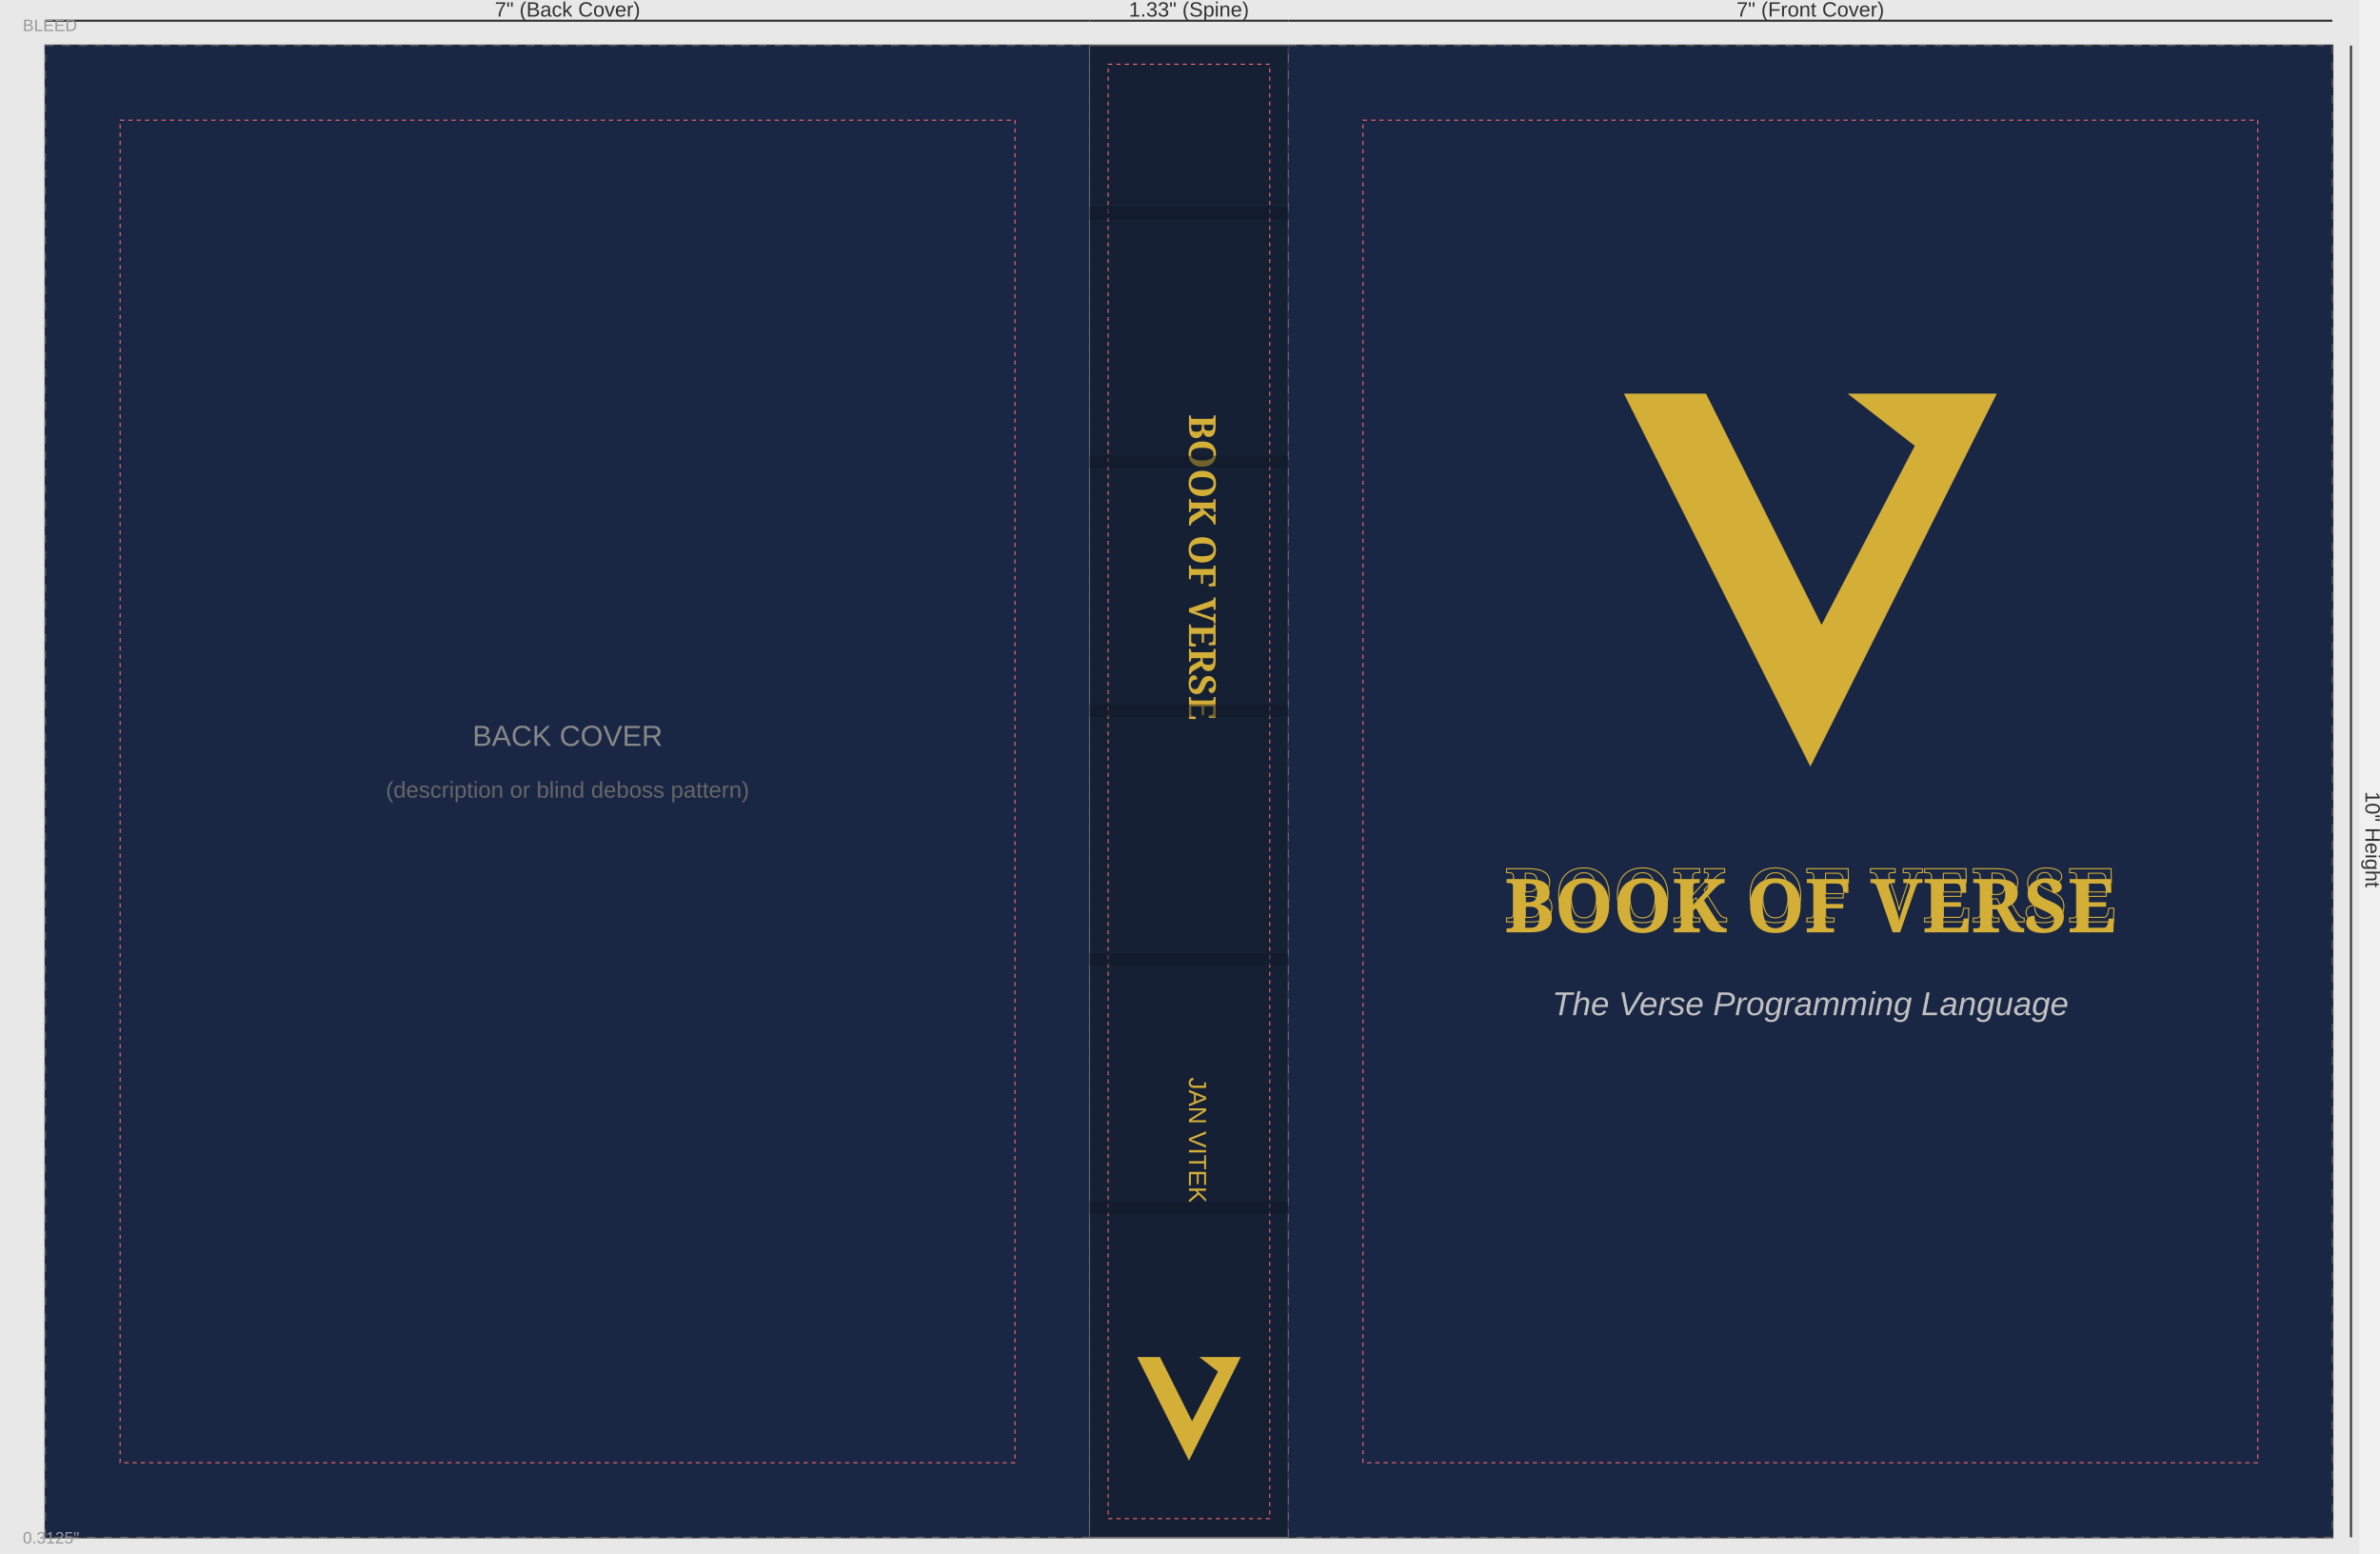
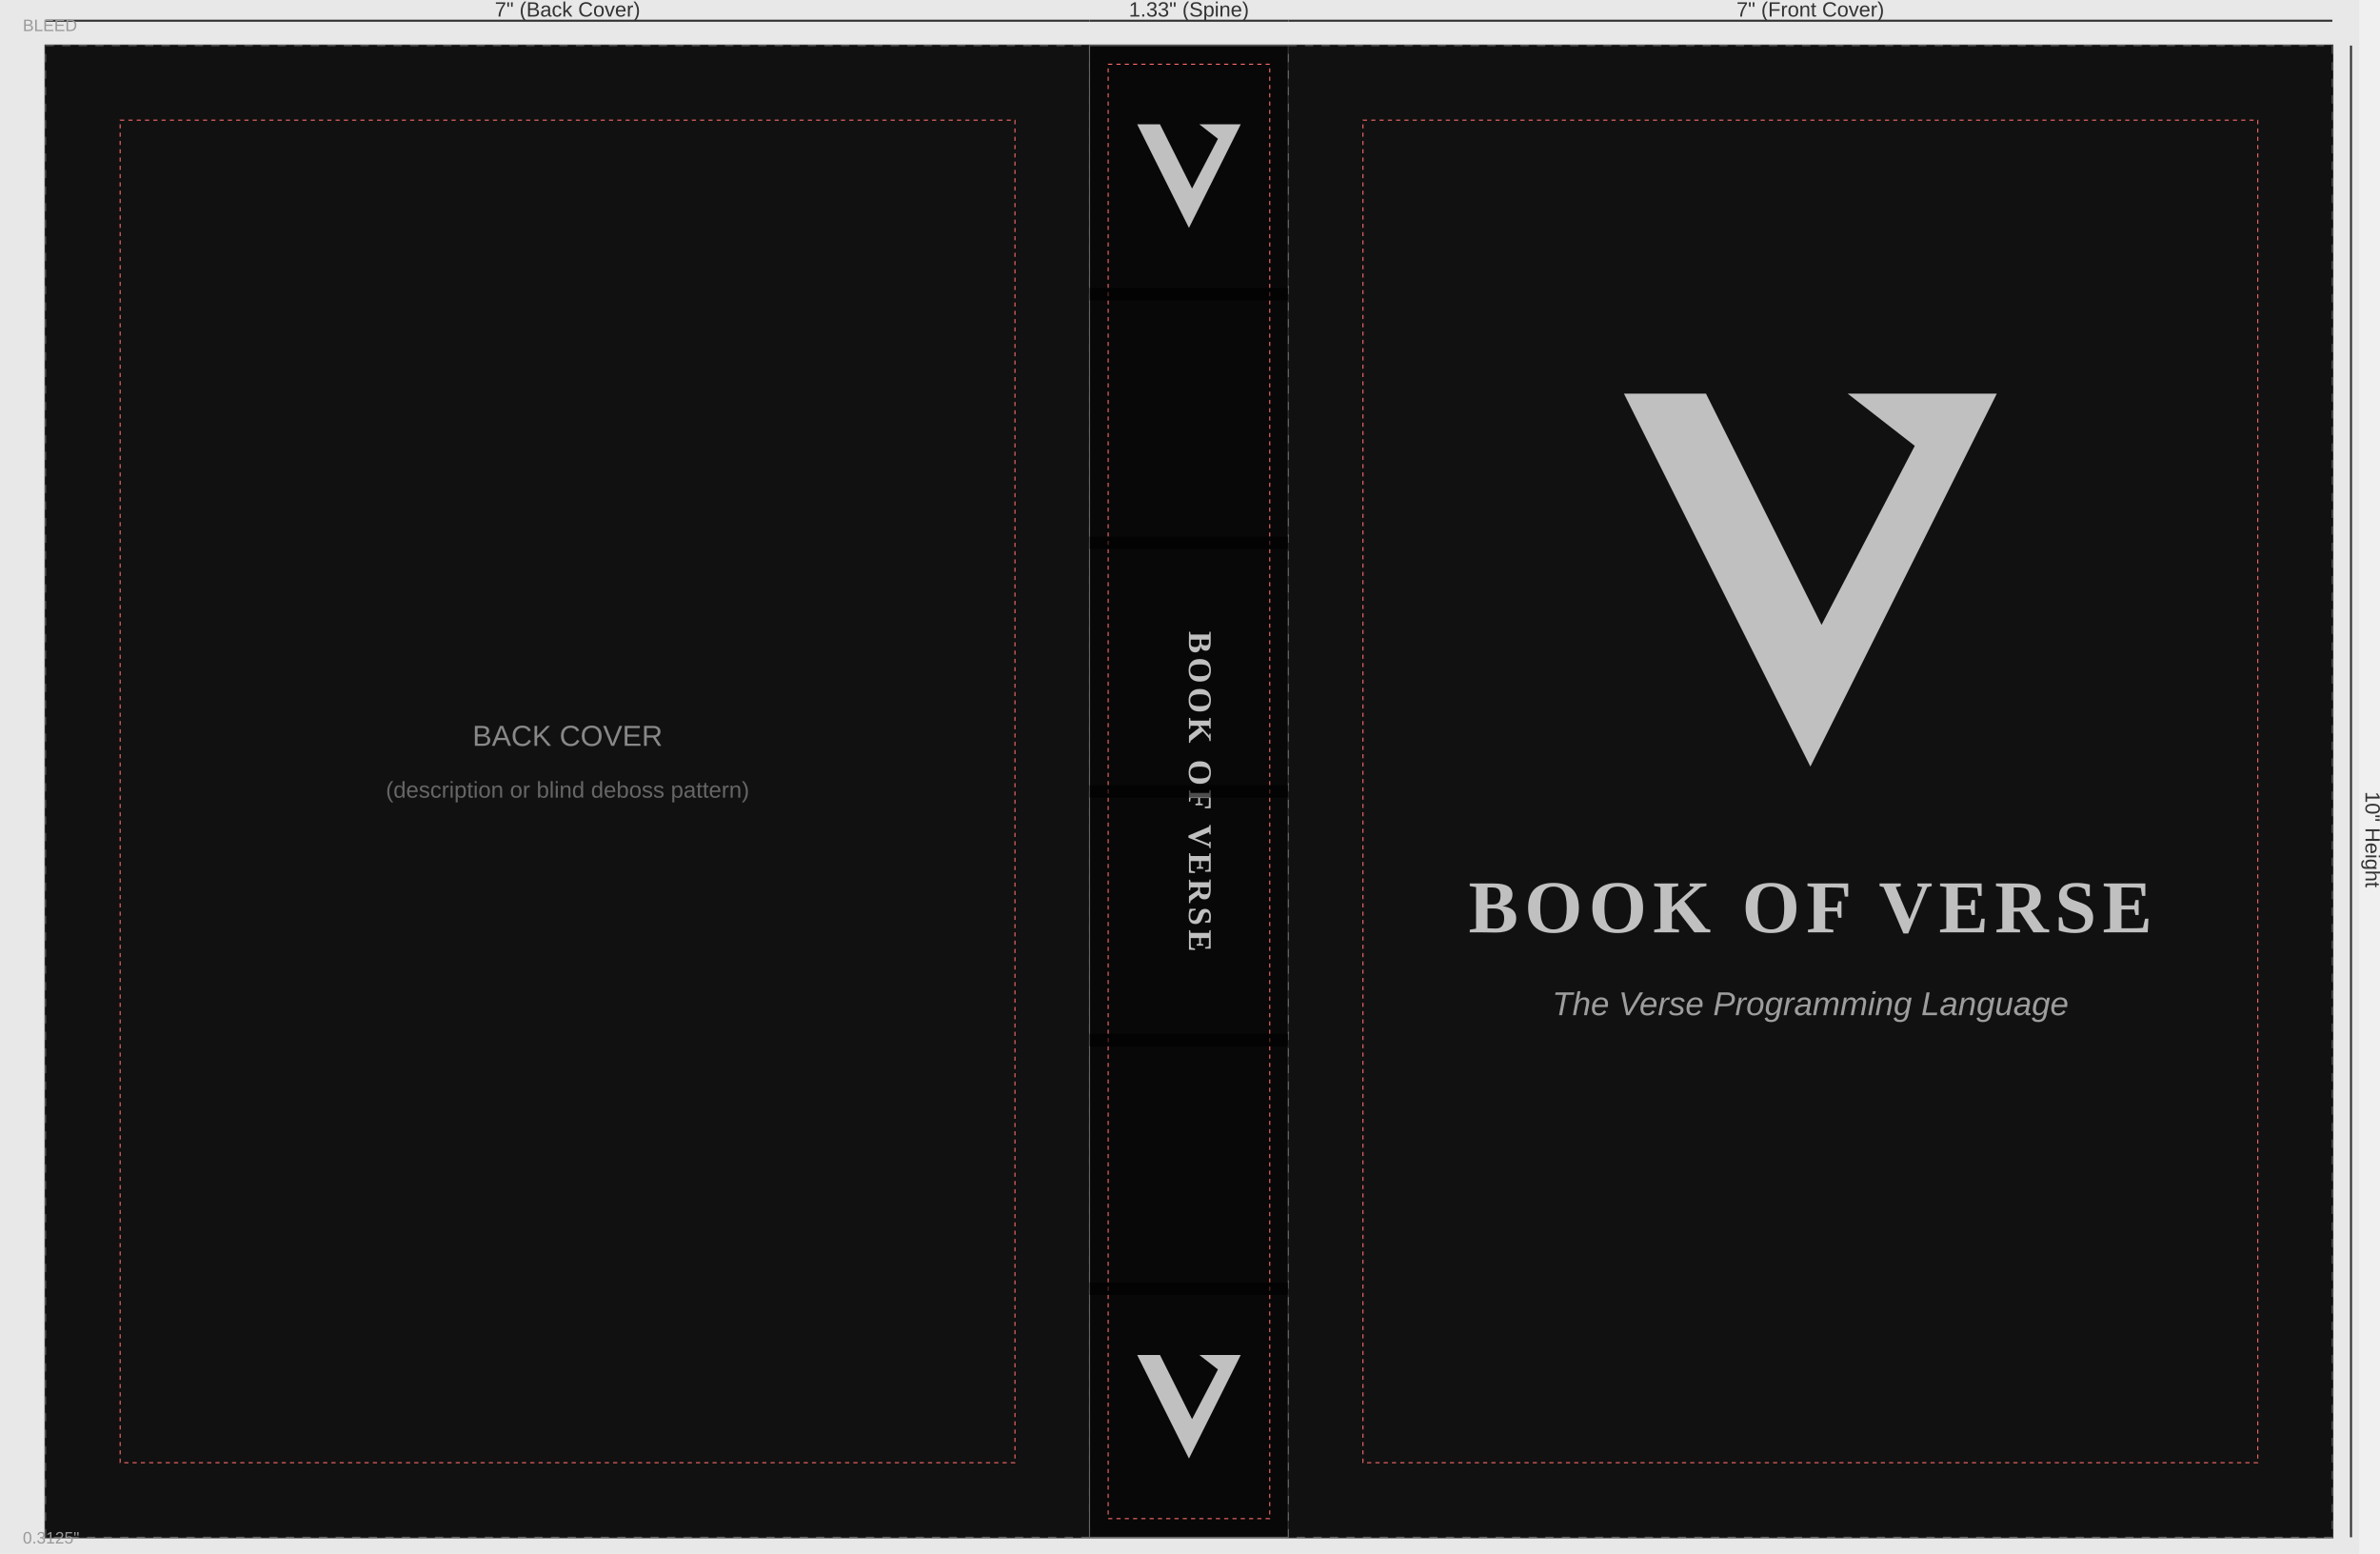
<svg xmlns="http://www.w3.org/2000/svg" viewBox="0 0 1149 750" width="1149" height="750">
  <rect x="0" y="0" width="1139" height="750" fill="#e8e8e8" />
-   <rect x="22" y="22" width="1104" height="720" fill="#1a2744" stroke="#333" stroke-width="1" />
-   <rect x="22" y="22" width="504" height="720" fill="#1a2744" stroke="#666" stroke-width="0.5" stroke-dasharray="4,4" />
-   <rect x="526" y="22" width="96" height="720" fill="#152035" stroke="#666" stroke-width="0.5" />
-   <rect x="622" y="22" width="504" height="720" fill="#1a2744" stroke="#666" stroke-width="0.5" stroke-dasharray="4,4" />
+   <rect x="22" y="22" width="1104" height="720" fill="#111111" stroke="#333" stroke-width="1" />
+   <rect x="22" y="22" width="504" height="720" fill="#111111" stroke="#666" stroke-width="0.5" stroke-dasharray="4,4" />
+   <rect x="526" y="22" width="96" height="720" fill="#080808" stroke="#666" stroke-width="0.5" />
+   <rect x="622" y="22" width="504" height="720" fill="#111111" stroke="#666" stroke-width="0.5" stroke-dasharray="4,4" />
  <rect x="58" y="58" width="432" height="648" fill="none" stroke="#ff6b6b" stroke-width="0.5" stroke-dasharray="2,2" />
  <rect x="658" y="58" width="432" height="648" fill="none" stroke="#ff6b6b" stroke-width="0.5" stroke-dasharray="2,2" />
  <rect x="535" y="31" width="78" height="702" fill="none" stroke="#ff6b6b" stroke-width="0.5" stroke-dasharray="2,2" />
  <g transform="translate(784, 190) scale(1.8)">
-     <path d="M 0,0 L 22,0 L 53,62 L 78,14 L 60,0 L 100,0 L 50,100 Z" fill="#d4af37" />
+     <path d="M 0,0 L 22,0 L 53,62 L 78,14 L 60,0 L 100,0 L 50,100 Z" fill="#c0c0c0" />
  </g>
-   <text x="874" y="450" text-anchor="middle" fill="#d4af37" font-family="Georgia, serif" font-size="36" font-weight="bold">BOOK OF VERSE</text>
-   <text x="874" y="445" text-anchor="middle" fill="none" stroke="#d4af37" stroke-width="0.5" font-family="Georgia, serif" font-size="36" font-weight="bold">BOOK OF VERSE</text>
-   <text x="874" y="490" text-anchor="middle" fill="#c0c0c0" font-family="Arial, sans-serif" font-size="16" font-style="italic">The Verse Programming Language</text>
-   <g transform="translate(574, 200)">
-     <text transform="rotate(90)" x="0" y="0" fill="#d4af37" font-family="Georgia, serif" font-size="18" font-weight="bold">BOOK OF VERSE</text>
+   <text x="874" y="450" text-anchor="middle" fill="#c0c0c0" font-family="Georgia, 'Times New Roman', serif" font-size="36" font-weight="bold" letter-spacing="3">BOOK OF VERSE</text>
+   <text x="874" y="490" text-anchor="middle" fill="#c0c0c0" opacity="0.8" font-family="Arial, Helvetica, sans-serif" font-size="16" font-style="italic">The Verse Programming Language</text>
+   <g transform="translate(549, 60) scale(0.5)">
+     <path d="M 0,0 L 22,0 L 53,62 L 78,14 L 60,0 L 100,0 L 50,100 Z" fill="#c0c0c0" />
  </g>
-   <g transform="translate(574, 520)">
-     <text transform="rotate(90)" x="0" y="0" fill="#d4af37" font-family="Arial, sans-serif" font-size="12">JAN VITEK</text>
+   <g transform="translate(574, 382)">
+     <text transform="rotate(90)" x="0" y="0" text-anchor="middle" fill="#c0c0c0" font-family="Georgia, 'Times New Roman', serif" font-size="16" font-weight="bold" letter-spacing="2">BOOK OF VERSE</text>
  </g>
-   <g transform="translate(549, 655) scale(0.5)">
-     <path d="M 0,0 L 22,0 L 53,62 L 78,14 L 60,0 L 100,0 L 50,100 Z" fill="#d4af37" />
+   <g transform="translate(549, 654) scale(0.5)">
+     <path d="M 0,0 L 22,0 L 53,62 L 78,14 L 60,0 L 100,0 L 50,100 Z" fill="#c0c0c0" />
  </g>
-   <rect x="526" y="100" width="96" height="6" fill="#0f1825" opacity="0.5" />
-   <rect x="526" y="220" width="96" height="6" fill="#0f1825" opacity="0.5" />
-   <rect x="526" y="340" width="96" height="6" fill="#0f1825" opacity="0.5" />
-   <rect x="526" y="460" width="96" height="6" fill="#0f1825" opacity="0.5" />
-   <rect x="526" y="580" width="96" height="6" fill="#0f1825" opacity="0.5" />
+   <rect x="526" y="139" width="96" height="6" fill="#000000" opacity="0.6" />
+   <rect x="526" y="259" width="96" height="6" fill="#000000" opacity="0.6" />
+   <rect x="526" y="379" width="96" height="6" fill="#000000" opacity="0.6" />
+   <rect x="526" y="499" width="96" height="6" fill="#000000" opacity="0.6" />
+   <rect x="526" y="619" width="96" height="6" fill="#000000" opacity="0.6" />
  <text x="274" y="360" text-anchor="middle" fill="#888" font-family="Arial, sans-serif" font-size="14">BACK COVER</text>
  <text x="274" y="385" text-anchor="middle" fill="#666" font-family="Arial, sans-serif" font-size="11">(description or blind deboss pattern)</text>
  <line x1="22" y1="10" x2="526" y2="10" stroke="#333" stroke-width="1" />
  <text x="274" y="8" text-anchor="middle" fill="#333" font-family="Arial, sans-serif" font-size="10">7" (Back Cover)</text>
  <line x1="526" y1="10" x2="622" y2="10" stroke="#333" stroke-width="1" />
  <text x="574" y="8" text-anchor="middle" fill="#333" font-family="Arial, sans-serif" font-size="10">1.33" (Spine)</text>
  <line x1="622" y1="10" x2="1126" y2="10" stroke="#333" stroke-width="1" />
  <text x="874" y="8" text-anchor="middle" fill="#333" font-family="Arial, sans-serif" font-size="10">7" (Front Cover)</text>
  <line x1="1135" y1="22" x2="1135" y2="742" stroke="#333" stroke-width="1" />
  <text x="1142" y="382" text-anchor="start" fill="#333" font-family="Arial, sans-serif" font-size="10" transform="rotate(90, 1142, 382)">10" Height</text>
  <text x="11" y="15" fill="#999" font-family="Arial, sans-serif" font-size="8">BLEED</text>
  <text x="11" y="745" fill="#999" font-family="Arial, sans-serif" font-size="8">0.3125"</text>
  <rect x="22" y="755" width="200" height="60" fill="white" stroke="#ccc" />
  <text x="30" y="770" fill="#333" font-family="Arial, sans-serif" font-size="10" font-weight="bold">LEGEND:</text>
  <line x1="30" y1="782" x2="50" y2="782" stroke="#ff6b6b" stroke-width="1" stroke-dasharray="2,2" />
  <text x="55" y="785" fill="#333" font-family="Arial, sans-serif" font-size="9">Safety margin (0.5")</text>
-   <rect x="30" y="792" width="20" height="10" fill="#d4af37" />
-   <text x="55" y="800" fill="#333" font-family="Arial, sans-serif" font-size="9">Gold foil elements</text>
+   <rect x="30" y="792" width="20" height="10" fill="#c0c0c0" />
+   <text x="55" y="800" fill="#333" font-family="Arial, sans-serif" font-size="9">Silver foil elements</text>
</svg>
